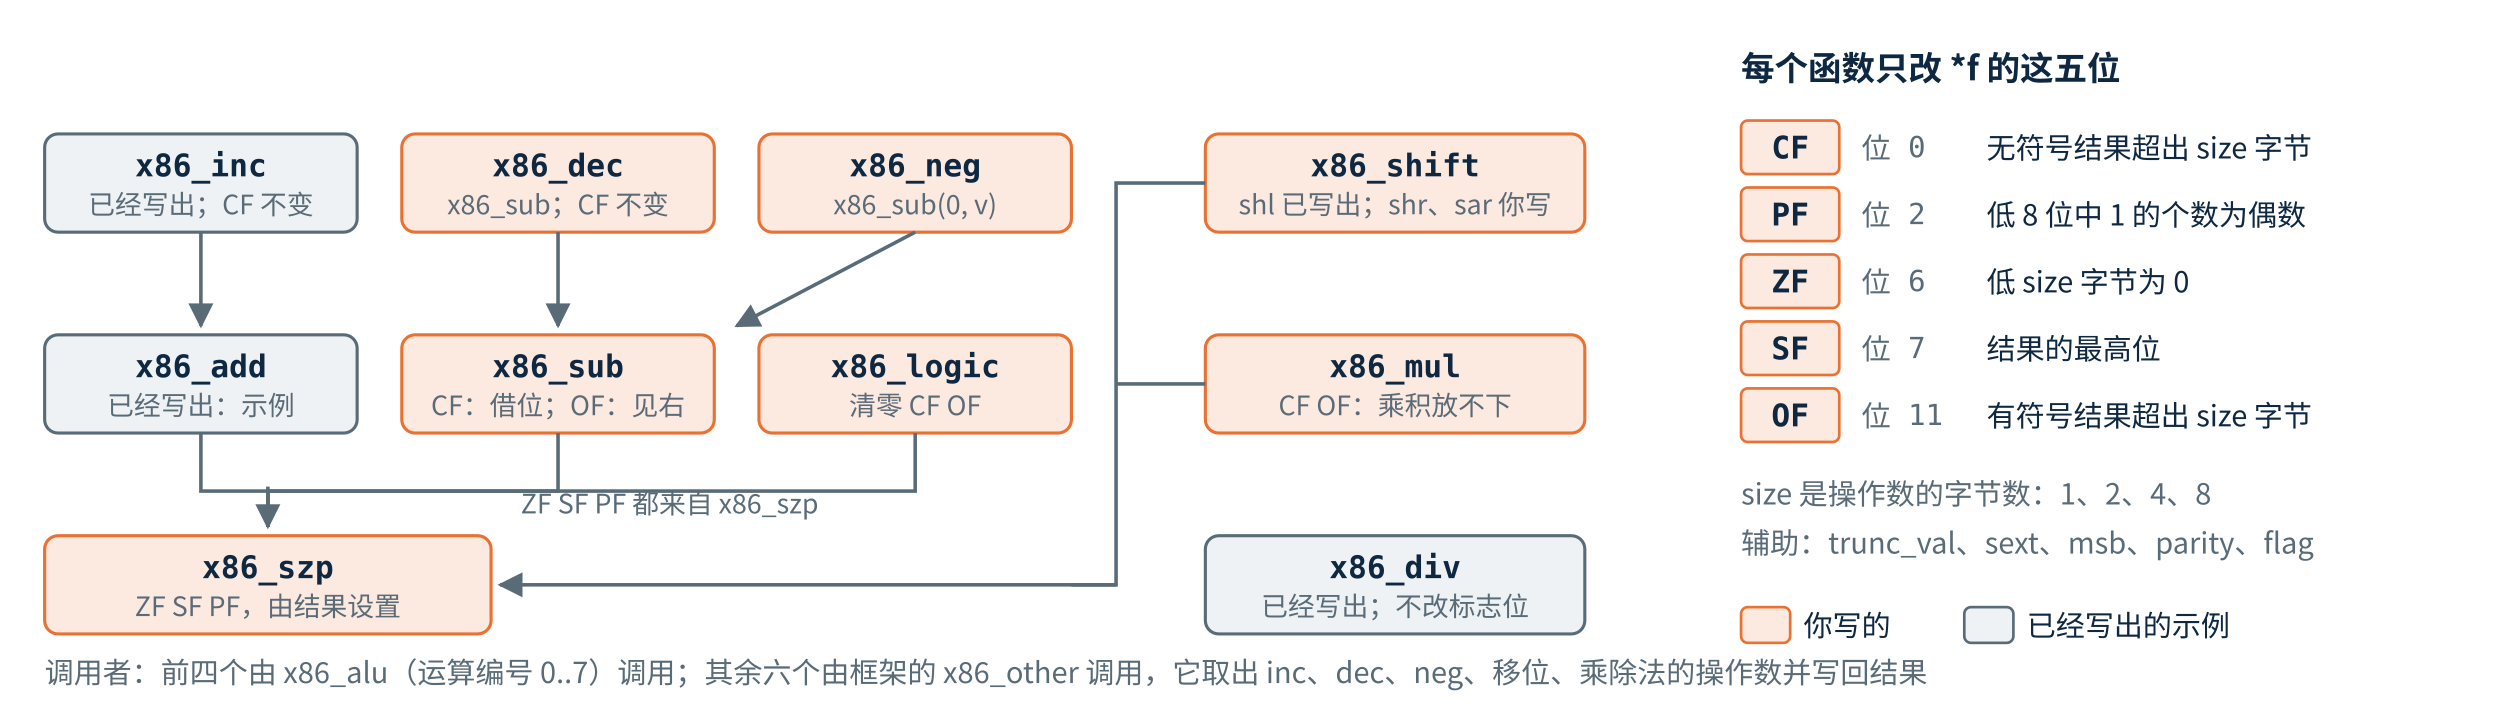
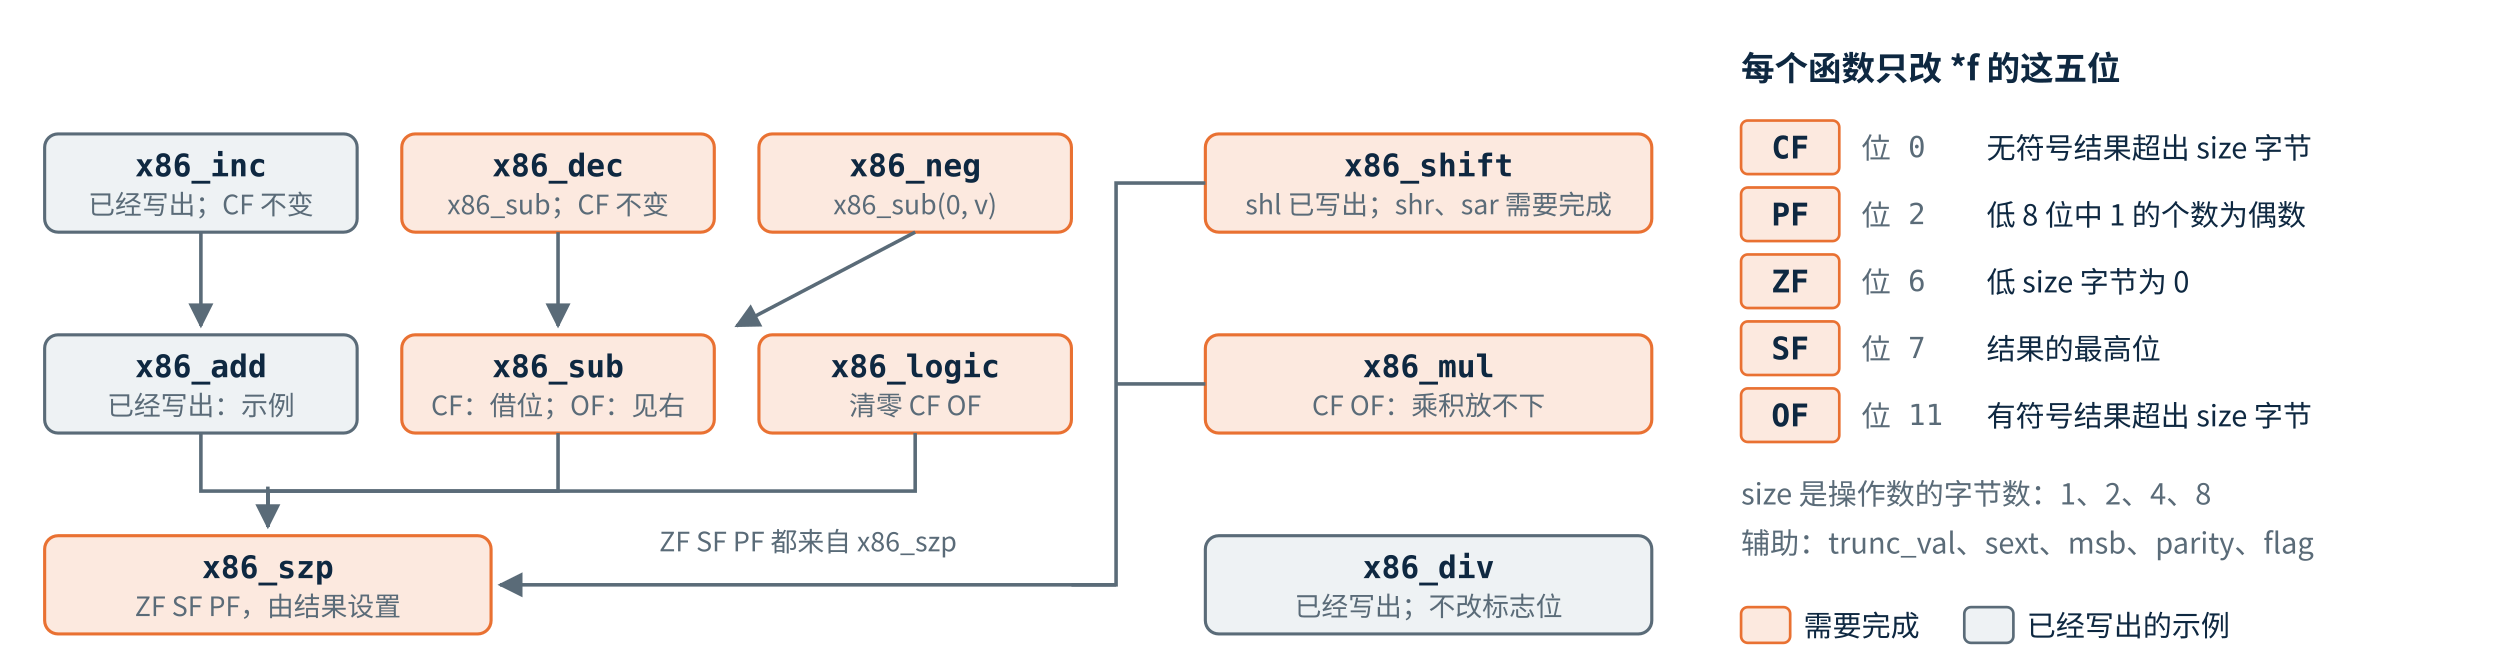
- <svg xmlns="http://www.w3.org/2000/svg" viewBox="0 0 1120 320" width="1120" height="320">
+ <svg xmlns="http://www.w3.org/2000/svg" viewBox="0 0 1120 300" width="1120" height="300">
  <defs>
    <marker id="ah-156082" viewBox="0 0 10 10" refX="9" refY="5" markerWidth="7" markerHeight="7" orient="auto-start-reverse">
      <path d="M0,0 L10,5 L0,10 z" fill="#156082" />
    </marker>
    <marker id="ah-e97132" viewBox="0 0 10 10" refX="9" refY="5" markerWidth="7" markerHeight="7" orient="auto-start-reverse">
      <path d="M0,0 L10,5 L0,10 z" fill="#e97132" />
    </marker>
    <marker id="ah-0e2841" viewBox="0 0 10 10" refX="9" refY="5" markerWidth="7" markerHeight="7" orient="auto-start-reverse">
      <path d="M0,0 L10,5 L0,10 z" fill="#0e2841" />
    </marker>
    <marker id="ah-2e7d4f" viewBox="0 0 10 10" refX="9" refY="5" markerWidth="7" markerHeight="7" orient="auto-start-reverse">
      <path d="M0,0 L10,5 L0,10 z" fill="#2e7d4f" />
    </marker>
    <marker id="ah-c0392b" viewBox="0 0 10 10" refX="9" refY="5" markerWidth="7" markerHeight="7" orient="auto-start-reverse">
      <path d="M0,0 L10,5 L0,10 z" fill="#c0392b" />
    </marker>
    <marker id="ah-5a6b78" viewBox="0 0 10 10" refX="9" refY="5" markerWidth="7" markerHeight="7" orient="auto-start-reverse">
      <path d="M0,0 L10,5 L0,10 z" fill="#5a6b78" />
    </marker>
    <marker id="ah-9fb5c3" viewBox="0 0 10 10" refX="9" refY="5" markerWidth="7" markerHeight="7" orient="auto-start-reverse">
      <path d="M0,0 L10,5 L0,10 z" fill="#9fb5c3" />
    </marker>
  </defs>
  <rect x="20.0" y="240.0" width="200.0" height="44.0" rx="6" fill="#fce9df" stroke="#e97132" stroke-width="1.4" />
  <text x="120.0" y="259.0" font-family="SFMono-Regular, Menlo, DejaVu Sans Mono, Consolas, monospace" font-size="14" font-weight="bold" fill="#0e2841" text-anchor="middle">x86_szp</text>
  <text x="120.0" y="276.0" font-family="PingFang SC, Noto Sans CJK SC, Source Han Sans SC, sans-serif" font-size="12" font-weight="normal" fill="#5a6b78" text-anchor="middle">ZF SF PF，由结果设置</text>
  <rect x="20.0" y="150.0" width="140.0" height="44.0" rx="6" fill="#eef2f4" stroke="#5a6b78" stroke-width="1.4" />
  <text x="90.0" y="169.0" font-family="SFMono-Regular, Menlo, DejaVu Sans Mono, Consolas, monospace" font-size="14" font-weight="bold" fill="#0e2841" text-anchor="middle">x86_add</text>
  <text x="90.0" y="186.0" font-family="PingFang SC, Noto Sans CJK SC, Source Han Sans SC, sans-serif" font-size="12" font-weight="normal" fill="#5a6b78" text-anchor="middle">已经写出：示例</text>
  <rect x="180.0" y="150.0" width="140.0" height="44.0" rx="6" fill="#fce9df" stroke="#e97132" stroke-width="1.4" />
  <text x="250.0" y="169.0" font-family="SFMono-Regular, Menlo, DejaVu Sans Mono, Consolas, monospace" font-size="14" font-weight="bold" fill="#0e2841" text-anchor="middle">x86_sub</text>
  <text x="250.0" y="186.0" font-family="PingFang SC, Noto Sans CJK SC, Source Han Sans SC, sans-serif" font-size="12" font-weight="normal" fill="#5a6b78" text-anchor="middle">CF：借位；OF：见右</text>
  <rect x="340.0" y="150.0" width="140.0" height="44.0" rx="6" fill="#fce9df" stroke="#e97132" stroke-width="1.4" />
  <text x="410.0" y="169.0" font-family="SFMono-Regular, Menlo, DejaVu Sans Mono, Consolas, monospace" font-size="14" font-weight="bold" fill="#0e2841" text-anchor="middle">x86_logic</text>
  <text x="410.0" y="186.0" font-family="PingFang SC, Noto Sans CJK SC, Source Han Sans SC, sans-serif" font-size="12" font-weight="normal" fill="#5a6b78" text-anchor="middle">清零 CF OF</text>
  <path d="M 90.0 194.0 L 90.0 220.0 L 120.0 220.0 L 120.0 236.0" fill="none" stroke="#5a6b78" stroke-width="1.6" />
  <path d="M 250.0 194.0 L 250.0 220.0 L 120.0 220.0 L 120.0 236.0" fill="none" stroke="#5a6b78" stroke-width="1.6" />
  <path d="M 410.0 194.0 L 410.0 220.0 L 120.0 220.0 L 120.0 236.0" fill="none" stroke="#5a6b78" stroke-width="1.6" />
  <line x1="120.0" y1="218.0" x2="120.0" y2="236.0" stroke="#5a6b78" stroke-width="1.6" marker-end="url(#ah-5a6b78)" />
  <rect x="20.0" y="60.0" width="140.0" height="44.0" rx="6" fill="#eef2f4" stroke="#5a6b78" stroke-width="1.4" />
  <text x="90.0" y="79.0" font-family="SFMono-Regular, Menlo, DejaVu Sans Mono, Consolas, monospace" font-size="14" font-weight="bold" fill="#0e2841" text-anchor="middle">x86_inc</text>
  <text x="90.0" y="96.0" font-family="PingFang SC, Noto Sans CJK SC, Source Han Sans SC, sans-serif" font-size="12" font-weight="normal" fill="#5a6b78" text-anchor="middle">已经写出；CF 不变</text>
  <rect x="180.0" y="60.0" width="140.0" height="44.0" rx="6" fill="#fce9df" stroke="#e97132" stroke-width="1.4" />
  <text x="250.0" y="79.0" font-family="SFMono-Regular, Menlo, DejaVu Sans Mono, Consolas, monospace" font-size="14" font-weight="bold" fill="#0e2841" text-anchor="middle">x86_dec</text>
  <text x="250.0" y="96.0" font-family="PingFang SC, Noto Sans CJK SC, Source Han Sans SC, sans-serif" font-size="12" font-weight="normal" fill="#5a6b78" text-anchor="middle">x86_sub；CF 不变</text>
  <rect x="340.0" y="60.0" width="140.0" height="44.0" rx="6" fill="#fce9df" stroke="#e97132" stroke-width="1.4" />
  <text x="410.0" y="79.0" font-family="SFMono-Regular, Menlo, DejaVu Sans Mono, Consolas, monospace" font-size="14" font-weight="bold" fill="#0e2841" text-anchor="middle">x86_neg</text>
  <text x="410.0" y="96.0" font-family="PingFang SC, Noto Sans CJK SC, Source Han Sans SC, sans-serif" font-size="12" font-weight="normal" fill="#5a6b78" text-anchor="middle">x86_sub(0, v)</text>
  <line x1="90.0" y1="104.0" x2="90.0" y2="146.0" stroke="#5a6b78" stroke-width="1.6" marker-end="url(#ah-5a6b78)" />
  <line x1="250.0" y1="104.0" x2="250.0" y2="146.0" stroke="#5a6b78" stroke-width="1.6" marker-end="url(#ah-5a6b78)" />
  <line x1="410.0" y1="104.0" x2="330.0" y2="146.0" stroke="#5a6b78" stroke-width="1.6" marker-end="url(#ah-5a6b78)" />
-   <rect x="540.0" y="60.0" width="170.0" height="44.0" rx="6" fill="#fce9df" stroke="#e97132" stroke-width="1.4" />
-   <text x="625.0" y="79.0" font-family="SFMono-Regular, Menlo, DejaVu Sans Mono, Consolas, monospace" font-size="14" font-weight="bold" fill="#0e2841" text-anchor="middle">x86_shift</text>
-   <text x="625.0" y="96.0" font-family="PingFang SC, Noto Sans CJK SC, Source Han Sans SC, sans-serif" font-size="12" font-weight="normal" fill="#5a6b78" text-anchor="middle">shl 已写出；shr、sar 你写</text>
-   <rect x="540.0" y="150.0" width="170.0" height="44.0" rx="6" fill="#fce9df" stroke="#e97132" stroke-width="1.4" />
-   <text x="625.0" y="169.0" font-family="SFMono-Regular, Menlo, DejaVu Sans Mono, Consolas, monospace" font-size="14" font-weight="bold" fill="#0e2841" text-anchor="middle">x86_mul</text>
-   <text x="625.0" y="186.0" font-family="PingFang SC, Noto Sans CJK SC, Source Han Sans SC, sans-serif" font-size="12" font-weight="normal" fill="#5a6b78" text-anchor="middle">CF OF：乘积放不下</text>
-   <rect x="540.0" y="240.0" width="170.0" height="44.0" rx="6" fill="#eef2f4" stroke="#5a6b78" stroke-width="1.4" />
-   <text x="625.0" y="259.0" font-family="SFMono-Regular, Menlo, DejaVu Sans Mono, Consolas, monospace" font-size="14" font-weight="bold" fill="#0e2841" text-anchor="middle">x86_div</text>
-   <text x="625.0" y="276.0" font-family="PingFang SC, Noto Sans CJK SC, Source Han Sans SC, sans-serif" font-size="12" font-weight="normal" fill="#5a6b78" text-anchor="middle">已经写出；不改标志位</text>
+   <rect x="540.0" y="60.0" width="200.0" height="44.0" rx="6" fill="#fce9df" stroke="#e97132" stroke-width="1.4" />
+   <text x="640.0" y="79.0" font-family="SFMono-Regular, Menlo, DejaVu Sans Mono, Consolas, monospace" font-size="14" font-weight="bold" fill="#0e2841" text-anchor="middle">x86_shift</text>
+   <text x="640.0" y="96.0" font-family="PingFang SC, Noto Sans CJK SC, Source Han Sans SC, sans-serif" font-size="12" font-weight="normal" fill="#5a6b78" text-anchor="middle">shl 已写出；shr、sar 需要完成</text>
+   <rect x="540.0" y="150.0" width="200.0" height="44.0" rx="6" fill="#fce9df" stroke="#e97132" stroke-width="1.4" />
+   <text x="640.0" y="169.0" font-family="SFMono-Regular, Menlo, DejaVu Sans Mono, Consolas, monospace" font-size="14" font-weight="bold" fill="#0e2841" text-anchor="middle">x86_mul</text>
+   <text x="640.0" y="186.0" font-family="PingFang SC, Noto Sans CJK SC, Source Han Sans SC, sans-serif" font-size="12" font-weight="normal" fill="#5a6b78" text-anchor="middle">CF OF：乘积放不下</text>
+   <rect x="540.0" y="240.0" width="200.0" height="44.0" rx="6" fill="#eef2f4" stroke="#5a6b78" stroke-width="1.4" />
+   <text x="640.0" y="259.0" font-family="SFMono-Regular, Menlo, DejaVu Sans Mono, Consolas, monospace" font-size="14" font-weight="bold" fill="#0e2841" text-anchor="middle">x86_div</text>
+   <text x="640.0" y="276.0" font-family="PingFang SC, Noto Sans CJK SC, Source Han Sans SC, sans-serif" font-size="12" font-weight="normal" fill="#5a6b78" text-anchor="middle">已经写出；不改标志位</text>
  <path d="M 540.0 82.0 L 500.0 82.0 L 500.0 262.0 L 480.0 262.0" fill="none" stroke="#5a6b78" stroke-width="1.6" />
  <path d="M 540.0 172.0 L 500.0 172.0" fill="none" stroke="#5a6b78" stroke-width="1.6" />
  <line x1="500.0" y1="262.0" x2="224.0" y2="262.0" stroke="#5a6b78" stroke-width="1.6" marker-end="url(#ah-5a6b78)" />
-   <text x="300.0" y="230.0" font-family="PingFang SC, Noto Sans CJK SC, Source Han Sans SC, sans-serif" font-size="12" font-weight="normal" fill="#5a6b78" text-anchor="middle">ZF SF PF 都来自 x86_szp</text>
+   <text x="362.0" y="247.0" font-family="PingFang SC, Noto Sans CJK SC, Source Han Sans SC, sans-serif" font-size="12" font-weight="normal" fill="#5a6b78" text-anchor="middle">ZF SF PF 都来自 x86_szp</text>
  <text x="780.0" y="36.0" font-family="PingFang SC, Noto Sans CJK SC, Source Han Sans SC, sans-serif" font-size="15" font-weight="bold" fill="#0e2841" text-anchor="start">每个函数只改 *f 的这五位</text>
  <rect x="780.0" y="54.0" width="44.0" height="24.0" rx="3" fill="#fce9df" stroke="#e97132" stroke-width="1.2" />
  <text x="802.0" y="71.0" font-family="SFMono-Regular, Menlo, DejaVu Sans Mono, Consolas, monospace" font-size="14" font-weight="bold" fill="#0e2841" text-anchor="middle">CF</text>
  <text x="834.0" y="71.0" font-family="SFMono-Regular, Menlo, DejaVu Sans Mono, Consolas, monospace" font-size="13" font-weight="normal" fill="#5a6b78" text-anchor="start">位 0</text>
  <text x="890.0" y="71.0" font-family="PingFang SC, Noto Sans CJK SC, Source Han Sans SC, sans-serif" font-size="13" font-weight="normal" fill="#0e2841" text-anchor="start">无符号结果超出 size 字节</text>
  <rect x="780.0" y="84.0" width="44.0" height="24.0" rx="3" fill="#fce9df" stroke="#e97132" stroke-width="1.2" />
  <text x="802.0" y="101.0" font-family="SFMono-Regular, Menlo, DejaVu Sans Mono, Consolas, monospace" font-size="14" font-weight="bold" fill="#0e2841" text-anchor="middle">PF</text>
  <text x="834.0" y="101.0" font-family="SFMono-Regular, Menlo, DejaVu Sans Mono, Consolas, monospace" font-size="13" font-weight="normal" fill="#5a6b78" text-anchor="start">位 2</text>
  <text x="890.0" y="101.0" font-family="PingFang SC, Noto Sans CJK SC, Source Han Sans SC, sans-serif" font-size="13" font-weight="normal" fill="#0e2841" text-anchor="start">低 8 位中 1 的个数为偶数</text>
  <rect x="780.0" y="114.0" width="44.0" height="24.0" rx="3" fill="#fce9df" stroke="#e97132" stroke-width="1.2" />
  <text x="802.0" y="131.0" font-family="SFMono-Regular, Menlo, DejaVu Sans Mono, Consolas, monospace" font-size="14" font-weight="bold" fill="#0e2841" text-anchor="middle">ZF</text>
  <text x="834.0" y="131.0" font-family="SFMono-Regular, Menlo, DejaVu Sans Mono, Consolas, monospace" font-size="13" font-weight="normal" fill="#5a6b78" text-anchor="start">位 6</text>
  <text x="890.0" y="131.0" font-family="PingFang SC, Noto Sans CJK SC, Source Han Sans SC, sans-serif" font-size="13" font-weight="normal" fill="#0e2841" text-anchor="start">低 size 字节为 0</text>
  <rect x="780.0" y="144.0" width="44.0" height="24.0" rx="3" fill="#fce9df" stroke="#e97132" stroke-width="1.2" />
  <text x="802.0" y="161.0" font-family="SFMono-Regular, Menlo, DejaVu Sans Mono, Consolas, monospace" font-size="14" font-weight="bold" fill="#0e2841" text-anchor="middle">SF</text>
  <text x="834.0" y="161.0" font-family="SFMono-Regular, Menlo, DejaVu Sans Mono, Consolas, monospace" font-size="13" font-weight="normal" fill="#5a6b78" text-anchor="start">位 7</text>
  <text x="890.0" y="161.0" font-family="PingFang SC, Noto Sans CJK SC, Source Han Sans SC, sans-serif" font-size="13" font-weight="normal" fill="#0e2841" text-anchor="start">结果的最高位</text>
  <rect x="780.0" y="174.0" width="44.0" height="24.0" rx="3" fill="#fce9df" stroke="#e97132" stroke-width="1.2" />
  <text x="802.0" y="191.0" font-family="SFMono-Regular, Menlo, DejaVu Sans Mono, Consolas, monospace" font-size="14" font-weight="bold" fill="#0e2841" text-anchor="middle">OF</text>
  <text x="834.0" y="191.0" font-family="SFMono-Regular, Menlo, DejaVu Sans Mono, Consolas, monospace" font-size="13" font-weight="normal" fill="#5a6b78" text-anchor="start">位 11</text>
  <text x="890.0" y="191.0" font-family="PingFang SC, Noto Sans CJK SC, Source Han Sans SC, sans-serif" font-size="13" font-weight="normal" fill="#0e2841" text-anchor="start">有符号结果超出 size 字节</text>
  <text x="780.0" y="226.0" font-family="PingFang SC, Noto Sans CJK SC, Source Han Sans SC, sans-serif" font-size="13" font-weight="normal" fill="#5a6b78" text-anchor="start">size 是操作数的字节数：1、2、4、8</text>
  <text x="780.0" y="248.0" font-family="PingFang SC, Noto Sans CJK SC, Source Han Sans SC, sans-serif" font-size="13" font-weight="normal" fill="#5a6b78" text-anchor="start">辅助：trunc_val、sext、msb、parity、flag</text>
  <rect x="780.0" y="272.0" width="22.0" height="16.0" rx="3" fill="#fce9df" stroke="#e97132" stroke-width="1.2" />
-   <text x="808.0" y="285.0" font-family="PingFang SC, Noto Sans CJK SC, Source Han Sans SC, sans-serif" font-size="13" font-weight="normal" fill="#0e2841" text-anchor="start">你写的</text>
+   <text x="808.0" y="285.0" font-family="PingFang SC, Noto Sans CJK SC, Source Han Sans SC, sans-serif" font-size="13" font-weight="normal" fill="#0e2841" text-anchor="start">需要完成</text>
  <rect x="880.0" y="272.0" width="22.0" height="16.0" rx="3" fill="#eef2f4" stroke="#5a6b78" stroke-width="1.2" />
  <text x="908.0" y="285.0" font-family="PingFang SC, Noto Sans CJK SC, Source Han Sans SC, sans-serif" font-size="13" font-weight="normal" fill="#0e2841" text-anchor="start">已经写出的示例</text>
-   <text x="20.0" y="306.0" font-family="PingFang SC, Noto Sans CJK SC, Source Han Sans SC, sans-serif" font-size="13" font-weight="normal" fill="#5a6b78" text-anchor="start">调用者：前四个由 x86_alu（运算编号 0..7）调用；其余六个由框架的 x86_other 调用，它取出 inc、dec、neg、移位、乘除法的操作数并写回结果</text>
</svg>
